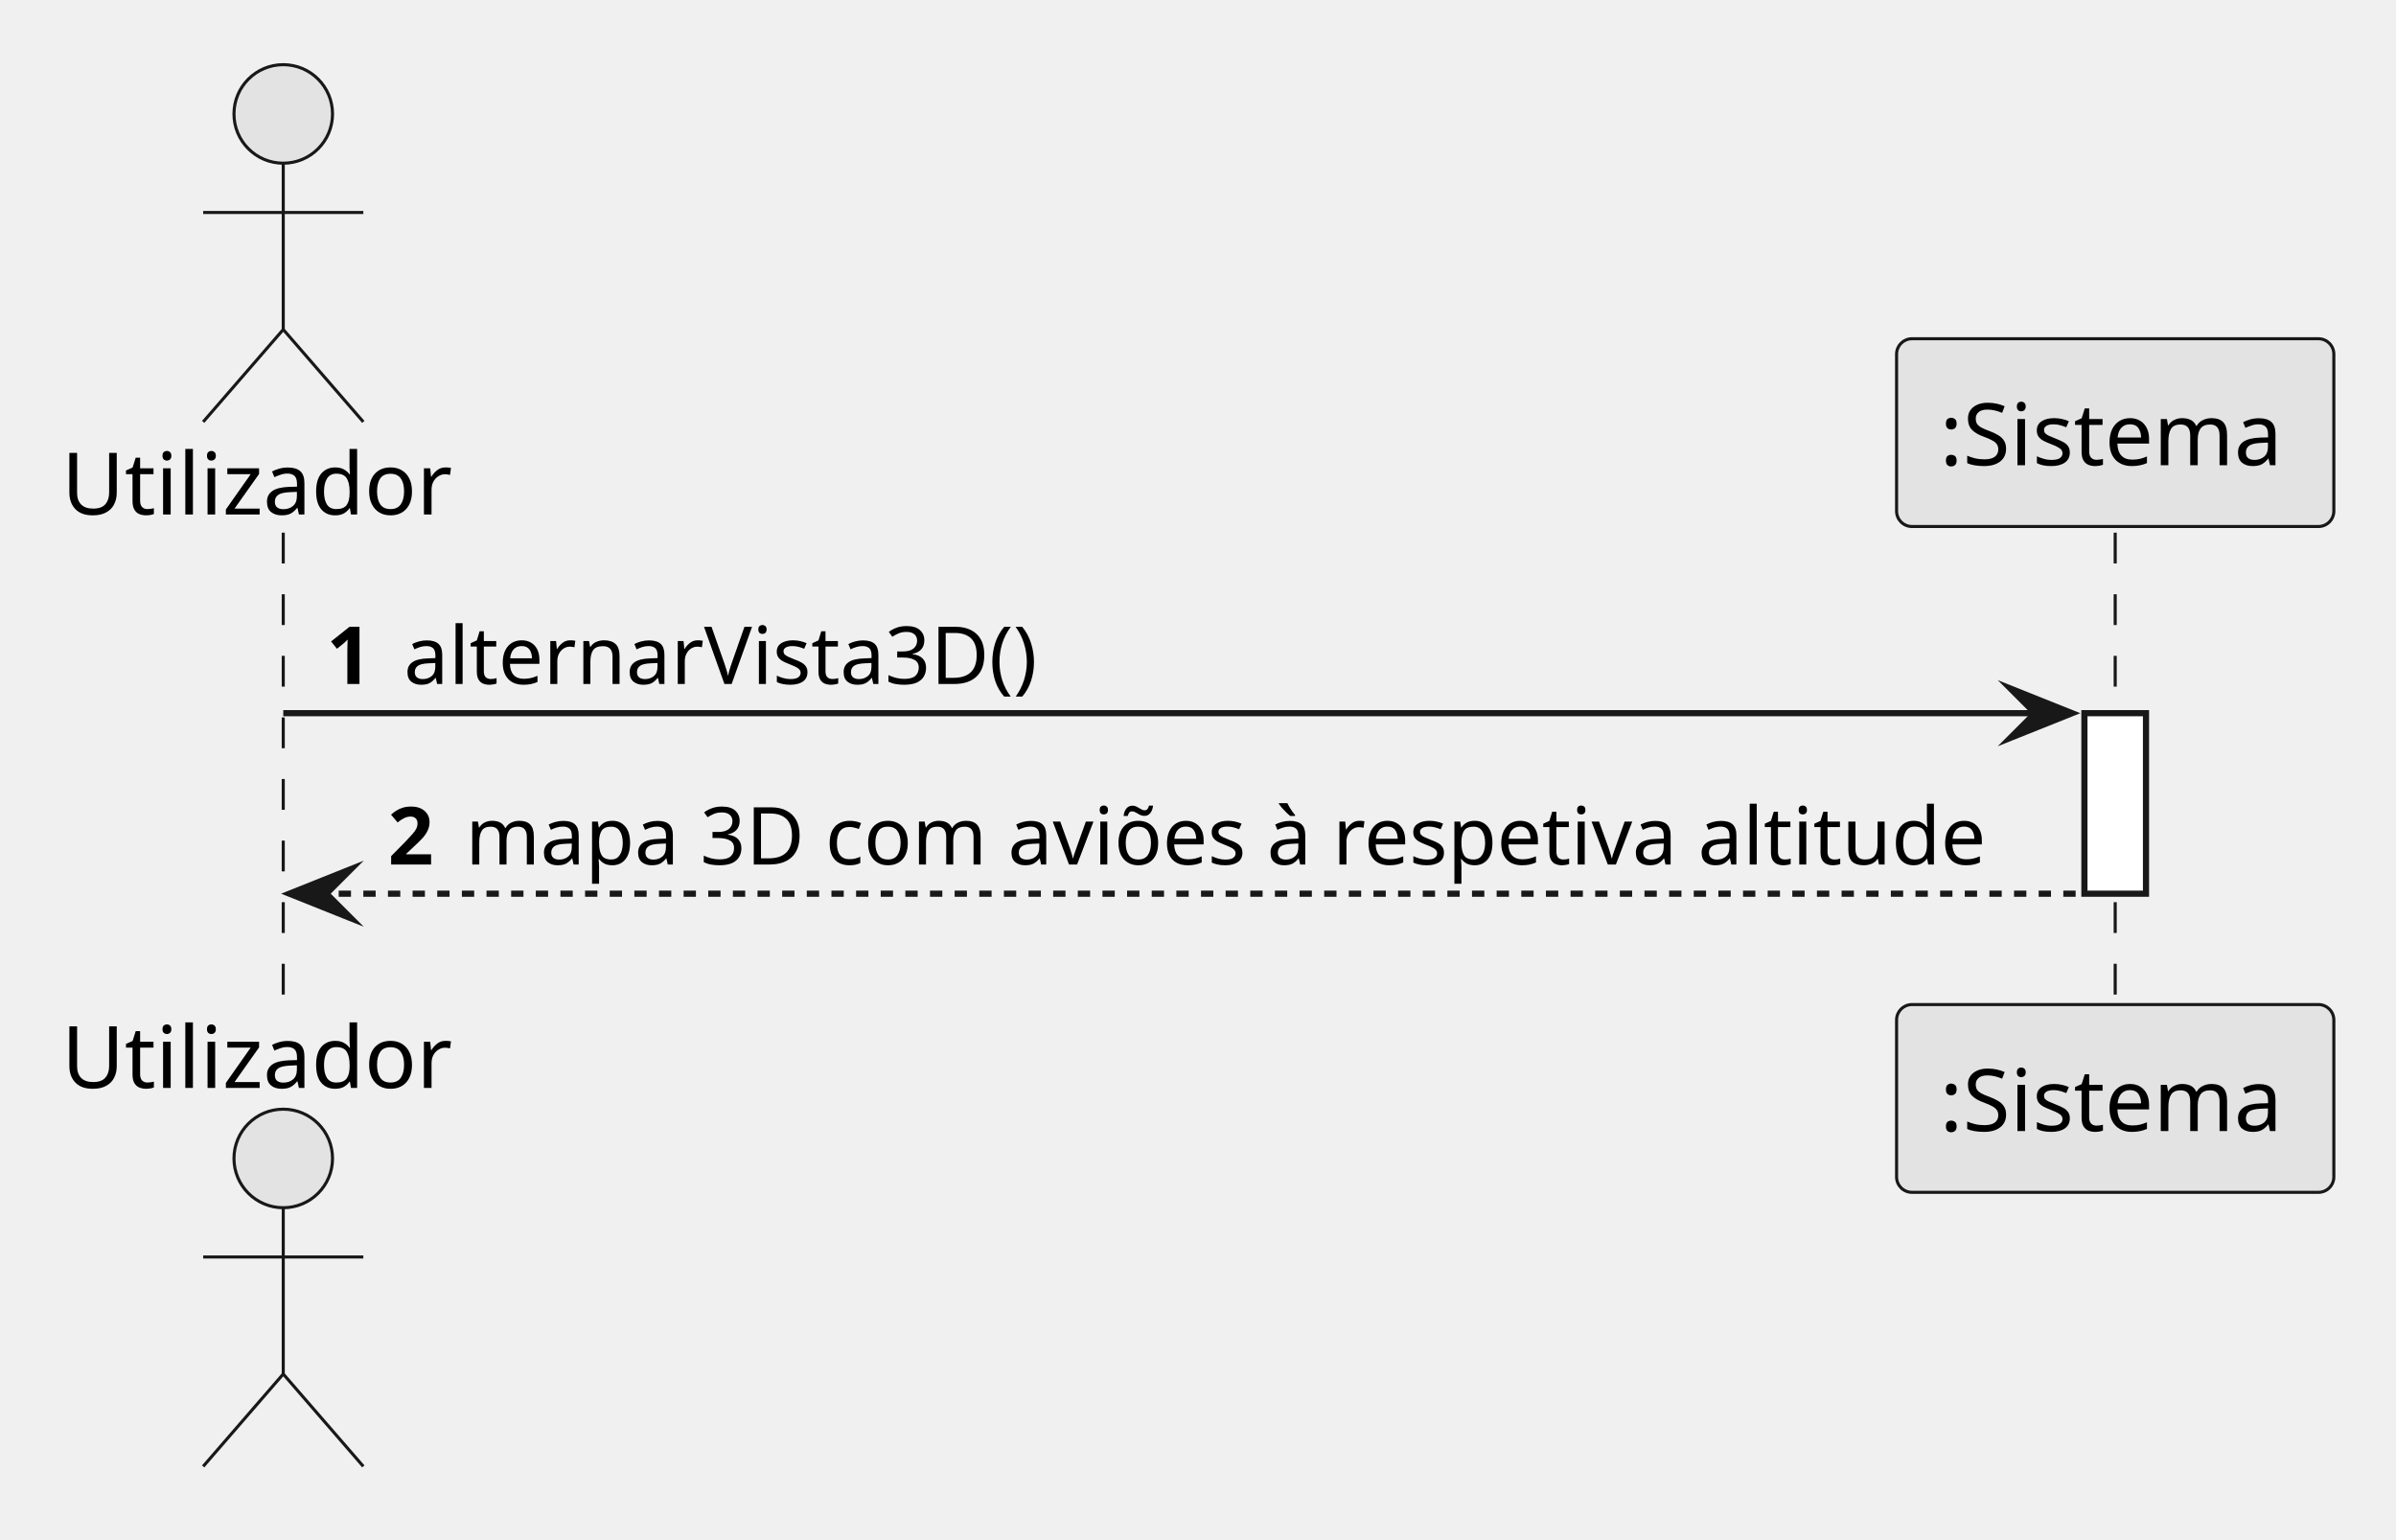
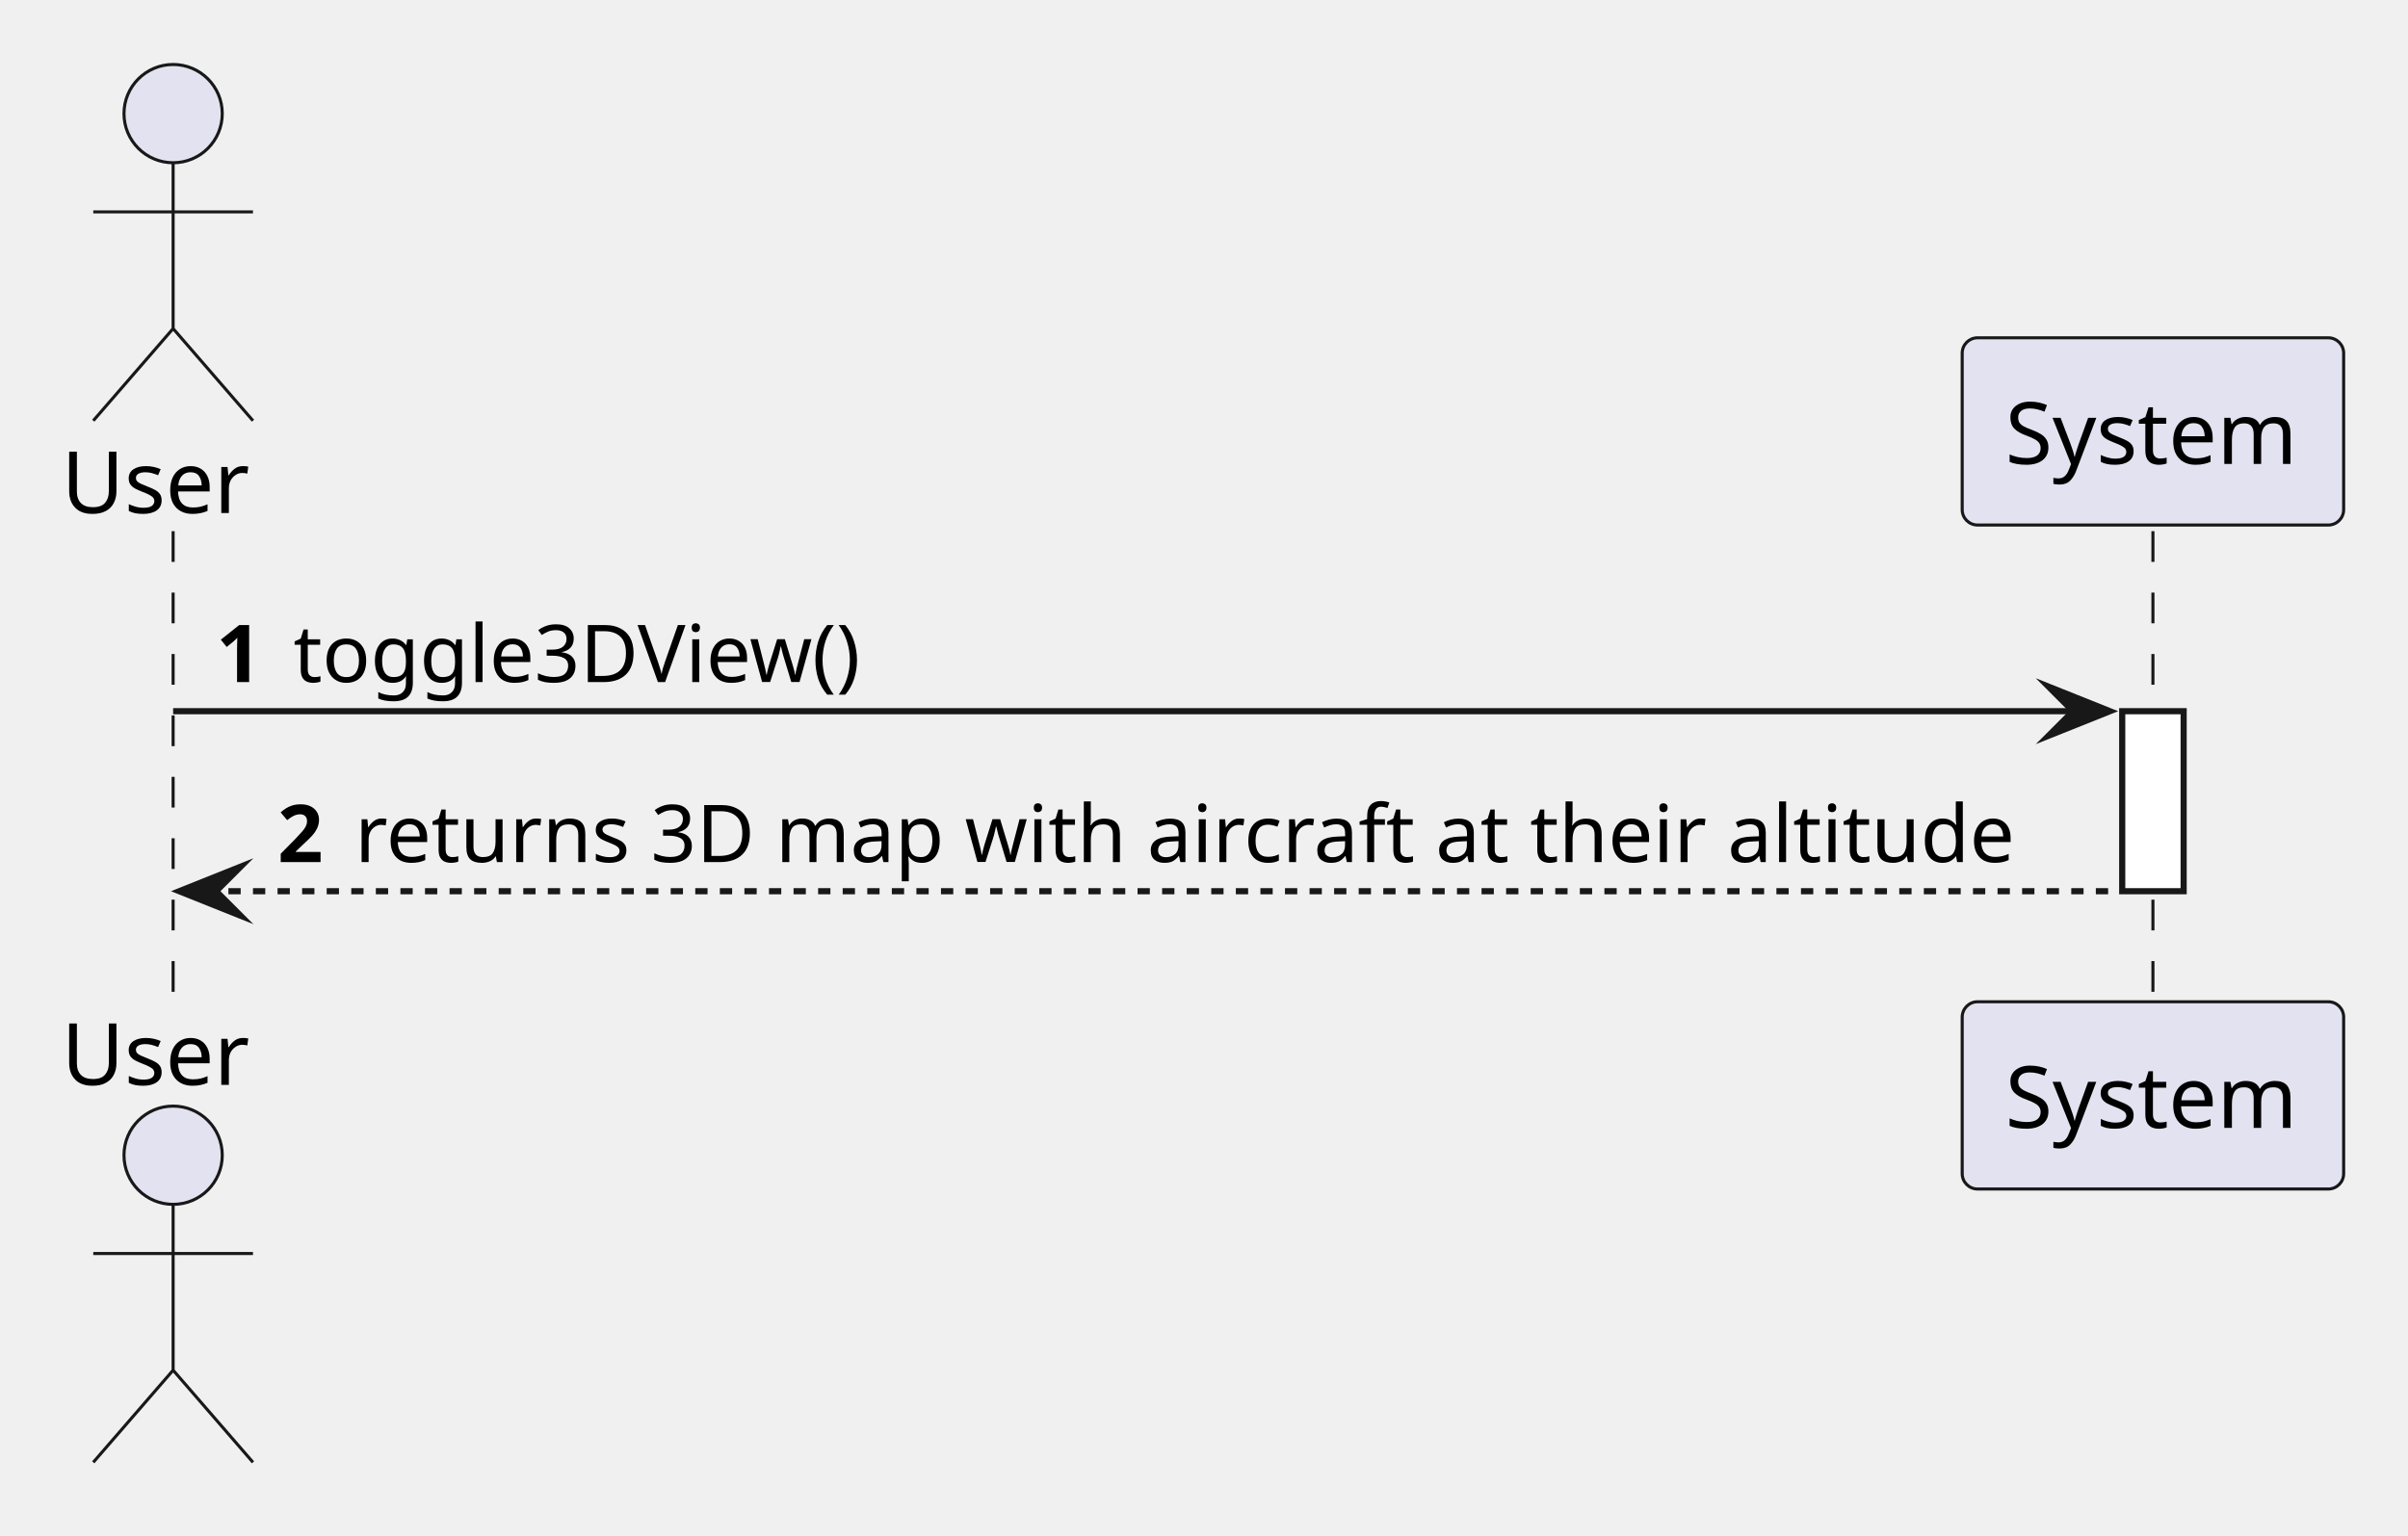
- <svg xmlns="http://www.w3.org/2000/svg" version="1.1" data-diagram-type="SEQUENCE" style="width:389px;height:250px;background:#FFFFFF;" width="389px" height="250px" viewBox="0 0 389 250" zoomAndPan="magnify" preserveAspectRatio="none" contentStyleType="text/css">
+ <svg xmlns="http://www.w3.org/2000/svg" version="1.1" data-diagram-type="SEQUENCE" style="width:392px;height:250px;background:#FFFFFF;" width="392px" height="250px" viewBox="0 0 392 250" zoomAndPan="magnify" preserveAspectRatio="none" contentStyleType="text/css">
  <defs />
  <g font-family="sans-serif" lengthAdjust="spacing">
-     <g class="participant-lifeline" data-qualified-name="U" data-entity-uid="part1" id="part1-lifeline" data-source-line="3">
+     <g class="participant-lifeline" data-qualified-name="A" data-entity-uid="part1" id="part1-lifeline" data-source-line="2">
      <g>
-         <rect x="42.487" y="86.488" width="8" height="76.621" fill="#000" fill-opacity="0" />
-         <line x1="45.987" y1="86.488" x2="45.987" y2="163.109" style="stroke:#181818;stroke-width:0.5;stroke-dasharray:5,5;" />
+         <rect x="24.683" y="86.488" width="8" height="76.621" fill="#000" fill-opacity="0" />
+         <line x1="28.183" y1="86.488" x2="28.183" y2="163.109" style="stroke:#181818;stroke-width:0.5;stroke-dasharray:5,5;" />
      </g>
    </g>
-     <g class="participant-lifeline" data-qualified-name="S" data-entity-uid="part2" id="part2-lifeline" data-source-line="4">
+     <g class="participant-lifeline" data-qualified-name="S" data-entity-uid="part2" id="part2-lifeline" data-source-line="3">
      <g>
-         <rect x="339.911" y="86.488" width="8" height="76.621" fill="#000" fill-opacity="0" />
-         <line x1="343.411" y1="86.488" x2="343.411" y2="163.109" style="stroke:#181818;stroke-width:0.5;stroke-dasharray:5,5;" />
+         <rect x="346.977" y="86.488" width="8" height="76.621" fill="#000" fill-opacity="0" />
+         <line x1="350.477" y1="86.488" x2="350.477" y2="163.109" style="stroke:#181818;stroke-width:0.5;stroke-dasharray:5,5;" />
      </g>
    </g>
    <g>
-       <rect x="338.411" y="115.799" width="10" height="29.311" fill="#FFF" style="stroke:#181818;stroke-width:1;" />
+       <rect x="345.477" y="115.799" width="10" height="29.311" fill="#FFF" style="stroke:#181818;stroke-width:1;" />
    </g>
-     <g class="participant participant-head" data-qualified-name="U" data-entity-uid="part1" id="part1-head" data-source-line="3">
-       <text x="10" y="83.535" fill="#000" font-size="14" textLength="65.974">Utilizador</text>
-       <ellipse cx="45.987" cy="18.5" rx="8" ry="8" fill="#E3E3E3" style="stroke:#181818;stroke-width:0.5;" />
-       <path d="M45.987,26.5 L45.987,53.5 M32.987,34.5 L58.987,34.5 M45.987,53.5 L32.987,68.5 M45.987,53.5 L58.987,68.5" style="stroke:#181818;stroke-width:0.5;" fill="none" />
+     <g class="participant participant-head" data-qualified-name="A" data-entity-uid="part1" id="part1-head" data-source-line="2">
+       <text x="10" y="83.535" fill="#000" font-size="14" textLength="30.365">User</text>
+       <ellipse cx="28.183" cy="18.5" rx="8" ry="8" fill="#E2E2F0" style="stroke:#181818;stroke-width:0.5;" />
+       <path d="M28.183,26.5 L28.183,53.5 M15.183,34.5 L41.183,34.5 M28.183,53.5 L15.183,68.5 M28.183,53.5 L41.183,68.5" style="stroke:#181818;stroke-width:0.5;" fill="none" />
    </g>
-     <g class="participant participant-head" data-qualified-name="S" data-entity-uid="part2" id="part2-head" data-source-line="4">
-       <rect x="307.916" y="55" width="70.991" height="30.488" fill="#E3E3E3" style="stroke:#181818;stroke-width:0.5;" rx="2.5" ry="2.5" />
-       <text x="314.916" y="75.535" fill="#000" font-size="14" textLength="56.991">:Sistema</text>
+     <g class="participant participant-head" data-qualified-name="S" data-entity-uid="part2" id="part2-head" data-source-line="3">
+       <rect x="319.428" y="55" width="62.098" height="30.488" fill="#E2E2F0" style="stroke:#181818;stroke-width:0.5;" rx="2.5" ry="2.5" />
+       <text x="326.428" y="75.535" fill="#000" font-size="14" textLength="48.098">System</text>
    </g>
-     <g class="participant participant-tail" data-qualified-name="U" data-entity-uid="part1" id="part1-tail" data-source-line="3">
-       <text x="10" y="176.645" fill="#000" font-size="14" textLength="65.974">Utilizador</text>
-       <ellipse cx="45.987" cy="188.098" rx="8" ry="8" fill="#E3E3E3" style="stroke:#181818;stroke-width:0.5;" />
-       <path d="M45.987,196.098 L45.987,223.098 M32.987,204.098 L58.987,204.098 M45.987,223.098 L32.987,238.098 M45.987,223.098 L58.987,238.098" style="stroke:#181818;stroke-width:0.5;" fill="none" />
+     <g class="participant participant-tail" data-qualified-name="A" data-entity-uid="part1" id="part1-tail" data-source-line="2">
+       <text x="10" y="176.645" fill="#000" font-size="14" textLength="30.365">User</text>
+       <ellipse cx="28.183" cy="188.098" rx="8" ry="8" fill="#E2E2F0" style="stroke:#181818;stroke-width:0.5;" />
+       <path d="M28.183,196.098 L28.183,223.098 M15.183,204.098 L41.183,204.098 M28.183,223.098 L15.183,238.098 M28.183,223.098 L41.183,238.098" style="stroke:#181818;stroke-width:0.5;" fill="none" />
    </g>
-     <g class="participant participant-tail" data-qualified-name="S" data-entity-uid="part2" id="part2-tail" data-source-line="4">
-       <rect x="307.916" y="163.109" width="70.991" height="30.488" fill="#E3E3E3" style="stroke:#181818;stroke-width:0.5;" rx="2.5" ry="2.5" />
-       <text x="314.916" y="183.645" fill="#000" font-size="14" textLength="56.991">:Sistema</text>
+     <g class="participant participant-tail" data-qualified-name="S" data-entity-uid="part2" id="part2-tail" data-source-line="3">
+       <rect x="319.428" y="163.109" width="62.098" height="30.488" fill="#E2E2F0" style="stroke:#181818;stroke-width:0.5;" rx="2.5" ry="2.5" />
+       <text x="326.428" y="183.645" fill="#000" font-size="14" textLength="48.098">System</text>
    </g>
-     <g class="message" data-entity-1="part1" data-entity-2="part2" id="msg1" data-source-line="6">
-       <polygon points="326.411,111.799,336.411,115.799,326.411,119.799,330.411,115.799" fill="#181818" style="stroke:#181818;stroke-width:1;stroke-linejoin:miter;stroke-miterlimit:10;" />
-       <line x1="45.987" y1="115.799" x2="332.411" y2="115.799" style="stroke:#181818;stroke-width:1;" />
-       <text x="52.987" y="111.057" fill="#000" font-size="13" font-weight="700">1</text>
-       <text x="65.563" y="111.057" fill="#000" font-size="13" textLength="106.266">alternarVista3D()</text>
+     <g class="message" data-entity-1="part1" data-entity-2="part2" id="msg1" data-source-line="5">
+       <polygon points="333.477,111.799,343.477,115.799,333.477,119.799,337.477,115.799" fill="#181818" style="stroke:#181818;stroke-width:1;stroke-linejoin:miter;stroke-miterlimit:10;" />
+       <line x1="28.183" y1="115.799" x2="339.477" y2="115.799" style="stroke:#181818;stroke-width:1;" />
+       <text x="35.183" y="111.057" fill="#000" font-size="13" font-weight="700">1</text>
+       <text x="47.758" y="111.057" fill="#000" font-size="13" textLength="95.989">toggle3DView()</text>
    </g>
-     <g class="message" data-entity-1="part2" data-entity-2="part1" id="msg2" data-source-line="8">
-       <polygon points="56.987,141.109,46.987,145.109,56.987,149.109,52.987,145.109" fill="#181818" style="stroke:#181818;stroke-width:1;stroke-linejoin:miter;stroke-miterlimit:10;" />
-       <line x1="50.987" y1="145.109" x2="337.411" y2="145.109" style="stroke:#181818;stroke-width:1;stroke-dasharray:2,2;" />
-       <text x="62.987" y="140.367" fill="#000" font-size="13" font-weight="700">2</text>
-       <text x="75.563" y="140.367" fill="#000" font-size="13" textLength="255.849">mapa 3D com aviões à respetiva altitude</text>
+     <g class="message" data-entity-1="part2" data-entity-2="part1" id="msg2" data-source-line="7">
+       <polygon points="39.183,141.109,29.183,145.109,39.183,149.109,35.183,145.109" fill="#181818" style="stroke:#181818;stroke-width:1;stroke-linejoin:miter;stroke-miterlimit:10;" />
+       <line x1="33.183" y1="145.109" x2="344.477" y2="145.109" style="stroke:#181818;stroke-width:1;stroke-dasharray:2,2;" />
+       <text x="45.183" y="140.367" fill="#000" font-size="13" font-weight="700">2</text>
+       <text x="57.758" y="140.367" fill="#000" font-size="13" textLength="280.719">returns 3D map with aircraft at their altitude</text>
    </g>
  </g>
</svg>
